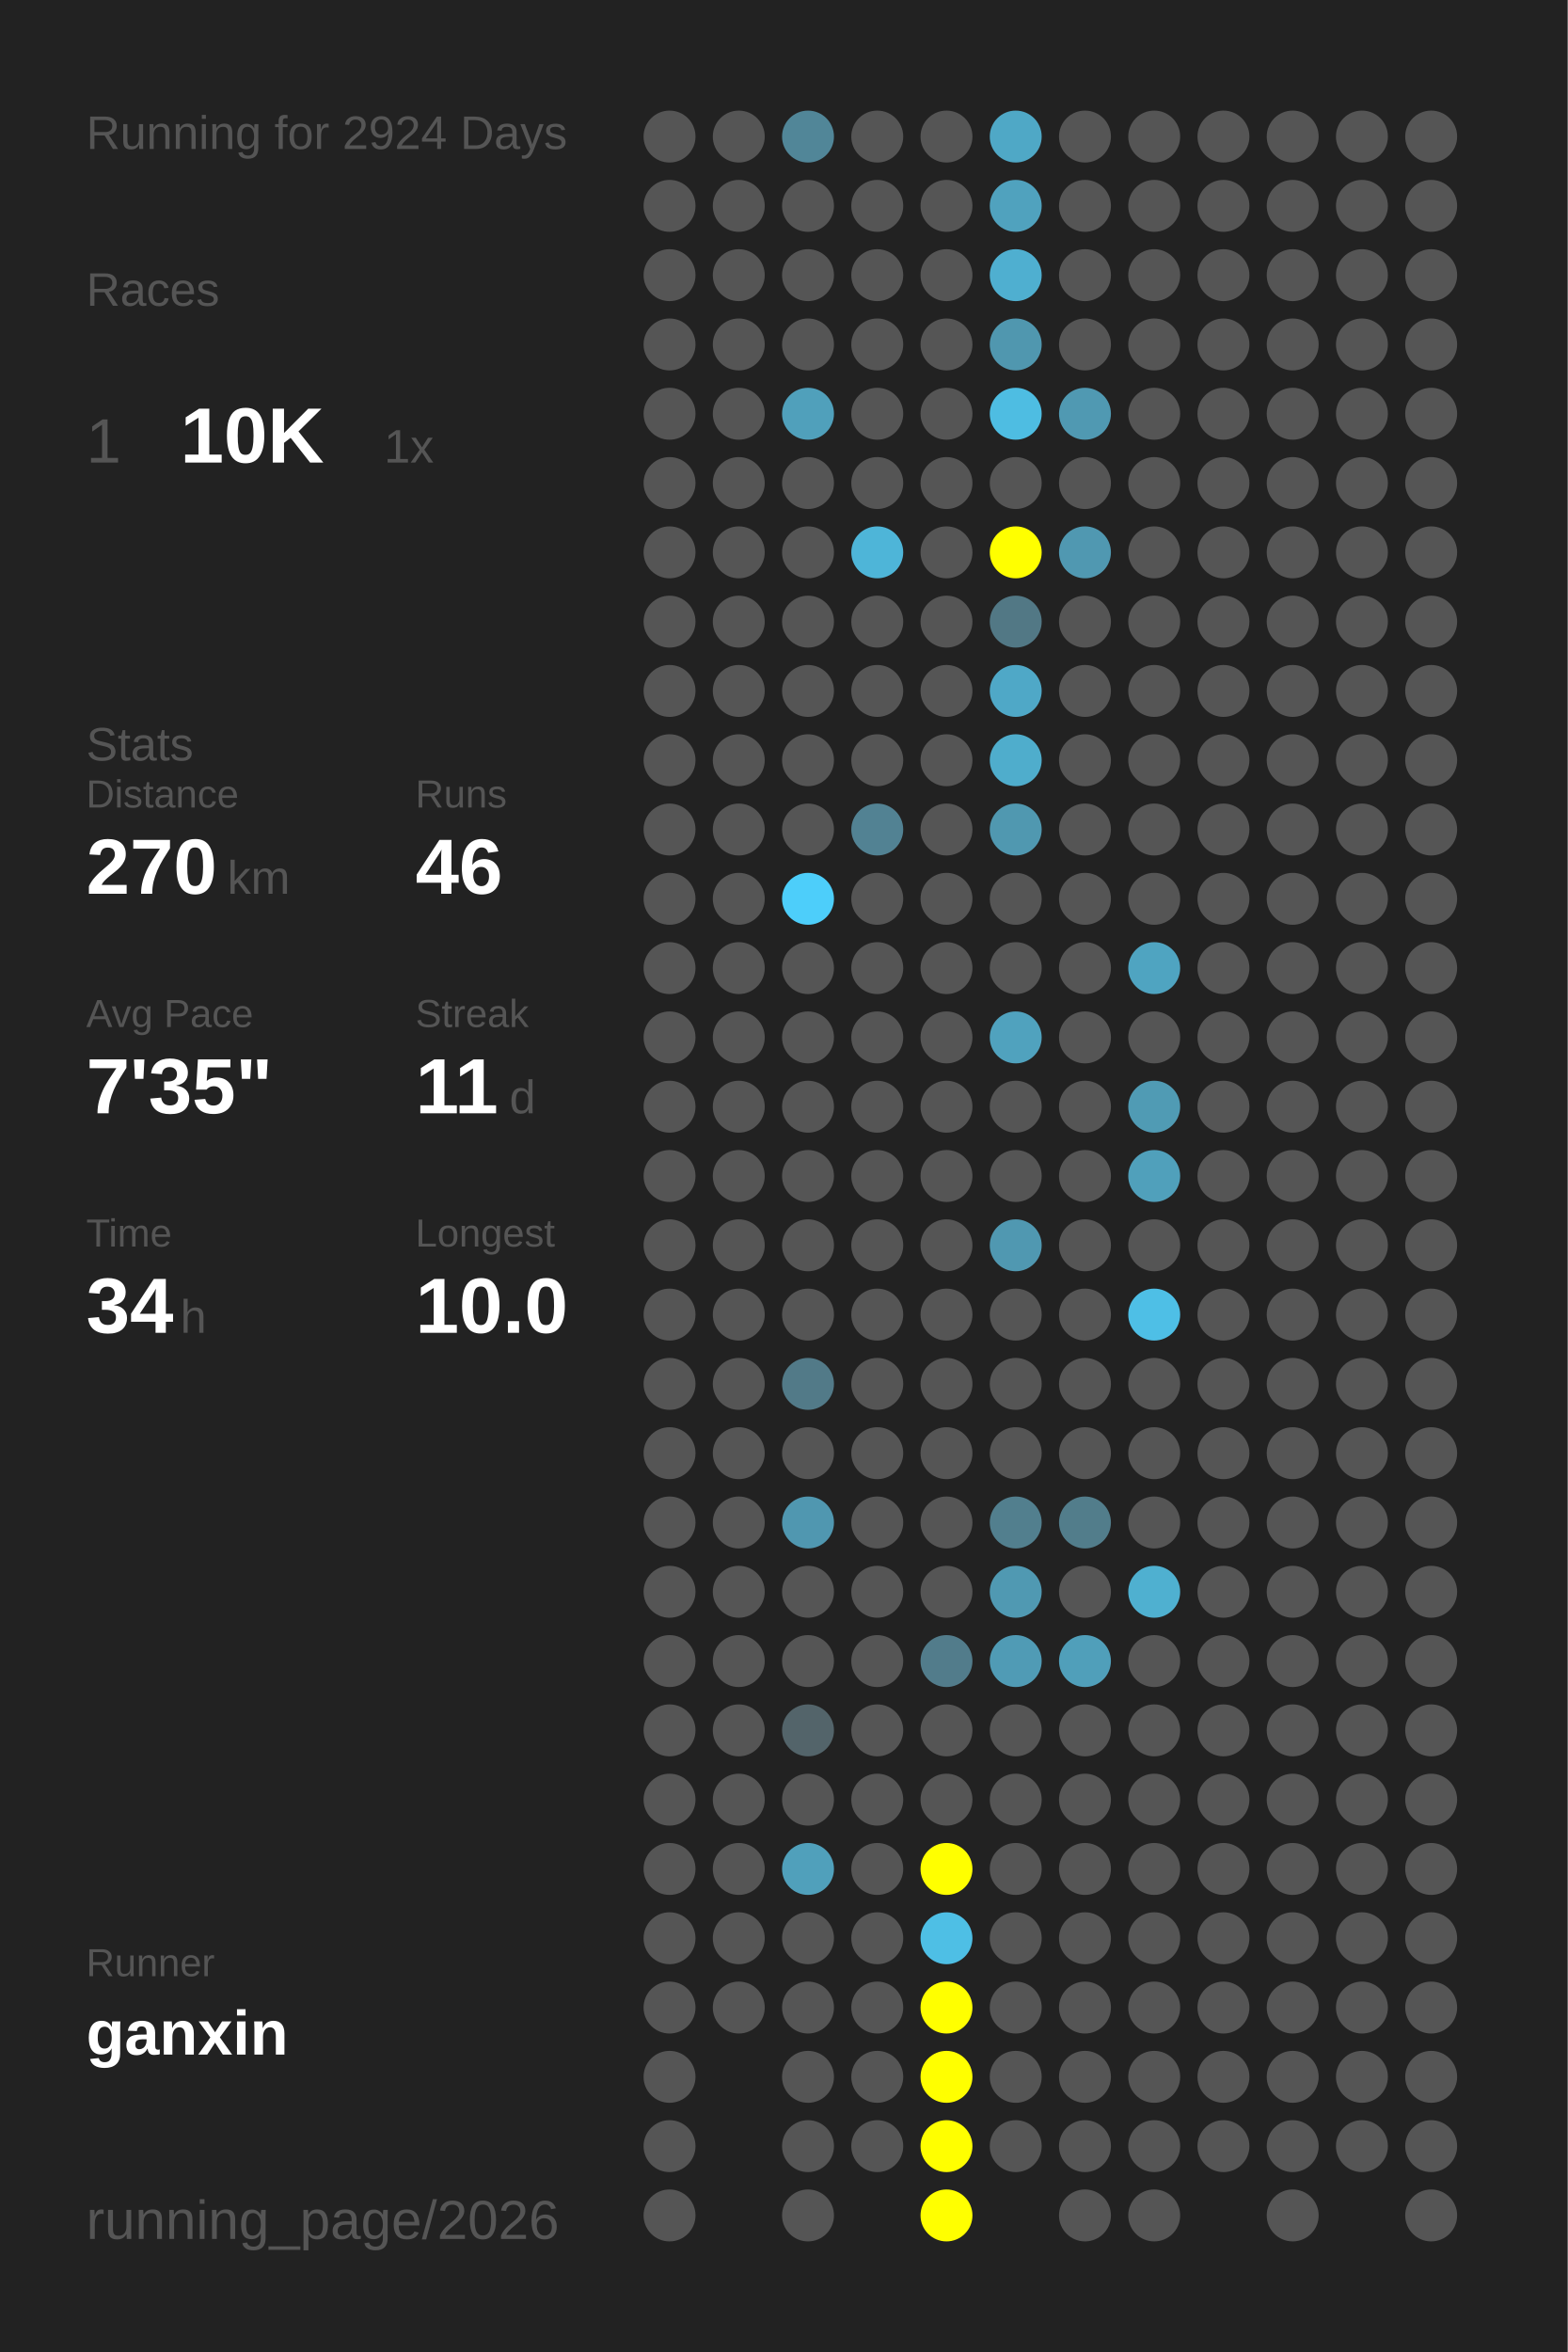
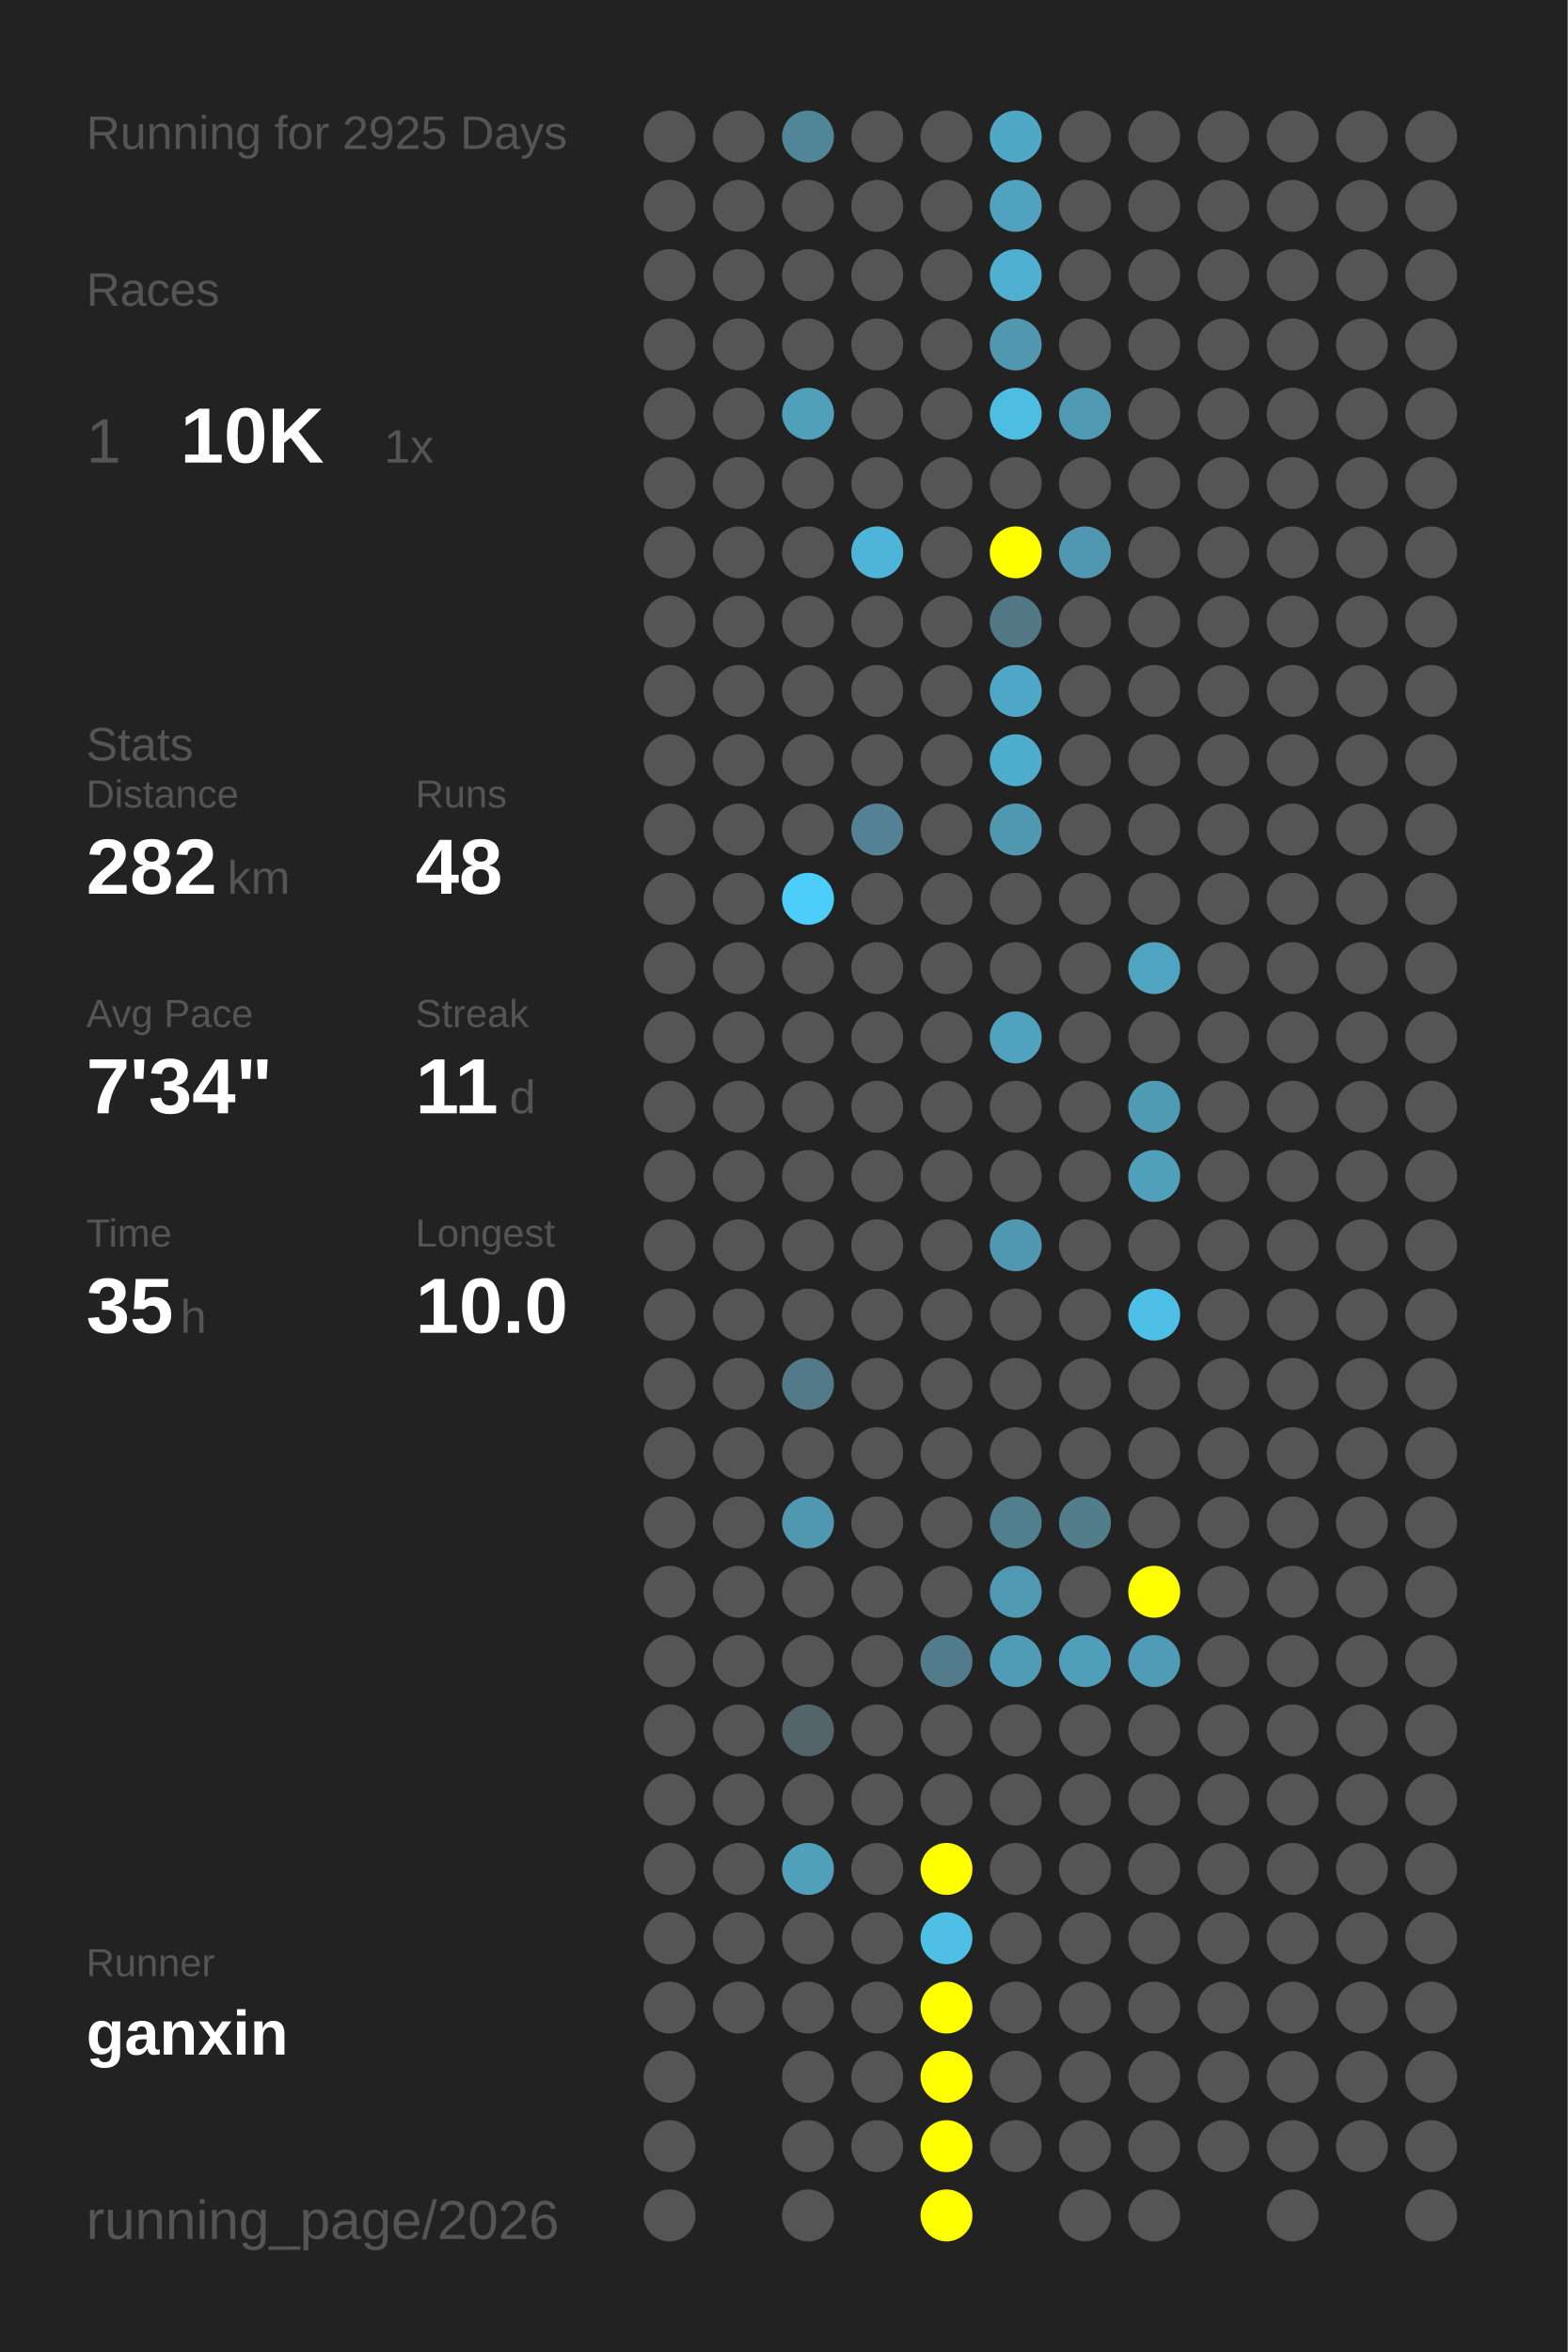
<svg xmlns="http://www.w3.org/2000/svg" baseProfile="full" height="300mm" version="1.1" viewBox="0,0,200,300" width="200mm">
  <defs />
  <rect fill="#222222" height="300" width="200" x="0" y="0" />
-   <text fill="#555555" style="font-size:6px; font-family:Arial;" x="11" y="19">Running for 2924 Days</text>
+   <text fill="#555555" style="font-size:6px; font-family:Arial;" x="11" y="19">Running for 2925 Days</text>
  <text fill="#555555" style="font-size:6px; font-family:Arial;" x="11" y="39">Races</text>
  <text fill="#555555" style="font-size:8px; font-family:Arial;" x="11" y="59">1</text>
  <text fill="#FFFFFF" style="font-size:10px; font-family:Arial; font-weight:bold;" x="23" y="59">10K</text>
  <text fill="#555555" style="font-size:6px; font-family:Arial;" x="49" y="59">1x</text>
  <text fill="#555555" style="font-size:6px; font-family:Arial;" x="11" y="97">Stats</text>
  <text fill="#555555" style="font-size:5px; font-family:Arial;" x="11" y="103">Distance</text>
-   <text fill="#FFFFFF" style="font-size:10px; font-family:Arial; font-weight:bold;" x="11" y="114">270</text>
+   <text fill="#FFFFFF" style="font-size:10px; font-family:Arial; font-weight:bold;" x="11" y="114">282</text>
  <text fill="#555555" style="font-size:6px; font-family:Arial;" x="29" y="114">km</text>
  <text fill="#555555" style="font-size:5px; font-family:Arial;" x="53" y="103">Runs</text>
-   <text fill="#FFFFFF" style="font-size:10px; font-family:Arial; font-weight:bold;" x="53" y="114">46</text>
+   <text fill="#FFFFFF" style="font-size:10px; font-family:Arial; font-weight:bold;" x="53" y="114">48</text>
  <text fill="#555555" style="font-size:5px; font-family:Arial;" x="11" y="131">Avg Pace</text>
-   <text fill="#FFFFFF" style="font-size:10px; font-family:Arial; font-weight:bold;" x="11" y="142">7'35"</text>
+   <text fill="#FFFFFF" style="font-size:10px; font-family:Arial; font-weight:bold;" x="11" y="142">7'34"</text>
  <text fill="#555555" style="font-size:5px; font-family:Arial;" x="53" y="131">Streak</text>
  <text fill="#FFFFFF" style="font-size:10px; font-family:Arial; font-weight:bold;" x="53" y="142">11</text>
  <text fill="#555555" style="font-size:6px; font-family:Arial;" x="65" y="142">d</text>
  <text fill="#555555" style="font-size:5px; font-family:Arial;" x="11" y="159">Time</text>
-   <text fill="#FFFFFF" style="font-size:10px; font-family:Arial; font-weight:bold;" x="11" y="170">34</text>
+   <text fill="#FFFFFF" style="font-size:10px; font-family:Arial; font-weight:bold;" x="11" y="170">35</text>
  <text fill="#555555" style="font-size:6px; font-family:Arial;" x="23" y="170">h</text>
  <text fill="#555555" style="font-size:5px; font-family:Arial;" x="53" y="159">Longest</text>
  <text fill="#FFFFFF" style="font-size:10px; font-family:Arial; font-weight:bold;" x="53" y="170">10.0</text>
  <text fill="#555555" style="font-size:5px; font-family:Arial;" x="11" y="252.065">Runner</text>
  <text fill="#FFFFFF" style="font-size:8px; font-family:Arial; font-weight:bold;" x="11" y="262.065">ganxin</text>
  <text fill="#555555" style="font-size:7px; font-family:Arial;" x="11" y="285.581">running_page/2026</text>
  <circle cx="85.417" cy="17.419" fill="#555555" r="3.312" />
  <circle cx="85.417" cy="26.258" fill="#555555" r="3.312" />
  <circle cx="85.417" cy="35.097" fill="#555555" r="3.312" />
  <circle cx="85.417" cy="43.935" fill="#555555" r="3.312" />
  <circle cx="85.417" cy="52.774" fill="#555555" r="3.312" />
  <circle cx="85.417" cy="61.613" fill="#555555" r="3.312" />
  <circle cx="85.417" cy="70.452" fill="#555555" r="3.312" />
  <circle cx="85.417" cy="79.29" fill="#555555" r="3.312" />
  <circle cx="85.417" cy="88.129" fill="#555555" r="3.312" />
  <circle cx="85.417" cy="96.968" fill="#555555" r="3.312" />
  <circle cx="85.417" cy="105.806" fill="#555555" r="3.312" />
  <circle cx="85.417" cy="114.645" fill="#555555" r="3.312" />
  <circle cx="85.417" cy="123.484" fill="#555555" r="3.312" />
  <circle cx="85.417" cy="132.323" fill="#555555" r="3.312" />
  <circle cx="85.417" cy="141.161" fill="#555555" r="3.312" />
  <circle cx="85.417" cy="150" fill="#555555" r="3.312" />
  <circle cx="85.417" cy="158.839" fill="#555555" r="3.312" />
  <circle cx="85.417" cy="167.677" fill="#555555" r="3.312" />
  <circle cx="85.417" cy="176.516" fill="#555555" r="3.312" />
  <circle cx="85.417" cy="185.355" fill="#555555" r="3.312" />
  <circle cx="85.417" cy="194.194" fill="#555555" r="3.312" />
  <circle cx="85.417" cy="203.032" fill="#555555" r="3.312" />
  <circle cx="85.417" cy="211.871" fill="#555555" r="3.312" />
  <circle cx="85.417" cy="220.71" fill="#555555" r="3.312" />
  <circle cx="85.417" cy="229.548" fill="#555555" r="3.312" />
  <circle cx="85.417" cy="238.387" fill="#555555" r="3.312" />
  <circle cx="85.417" cy="247.226" fill="#555555" r="3.312" />
  <circle cx="85.417" cy="256.065" fill="#555555" r="3.312" />
  <circle cx="85.417" cy="264.903" fill="#555555" r="3.312" />
  <circle cx="85.417" cy="273.742" fill="#555555" r="3.312" />
  <circle cx="85.417" cy="282.581" fill="#555555" r="3.312" />
  <circle cx="94.25" cy="17.419" fill="#555555" r="3.312" />
  <circle cx="94.25" cy="26.258" fill="#555555" r="3.312" />
  <circle cx="94.25" cy="35.097" fill="#555555" r="3.312" />
  <circle cx="94.25" cy="43.935" fill="#555555" r="3.312" />
  <circle cx="94.25" cy="52.774" fill="#555555" r="3.312" />
  <circle cx="94.25" cy="61.613" fill="#555555" r="3.312" />
  <circle cx="94.25" cy="70.452" fill="#555555" r="3.312" />
  <circle cx="94.25" cy="79.29" fill="#555555" r="3.312" />
  <circle cx="94.25" cy="88.129" fill="#555555" r="3.312" />
  <circle cx="94.25" cy="96.968" fill="#555555" r="3.312" />
  <circle cx="94.25" cy="105.806" fill="#555555" r="3.312" />
  <circle cx="94.25" cy="114.645" fill="#555555" r="3.312" />
  <circle cx="94.25" cy="123.484" fill="#555555" r="3.312" />
  <circle cx="94.25" cy="132.323" fill="#555555" r="3.312" />
  <circle cx="94.25" cy="141.161" fill="#555555" r="3.312" />
  <circle cx="94.25" cy="150" fill="#555555" r="3.312" />
  <circle cx="94.25" cy="158.839" fill="#555555" r="3.312" />
  <circle cx="94.25" cy="167.677" fill="#555555" r="3.312" />
  <circle cx="94.25" cy="176.516" fill="#555555" r="3.312" />
  <circle cx="94.25" cy="185.355" fill="#555555" r="3.312" />
  <circle cx="94.25" cy="194.194" fill="#555555" r="3.312" />
  <circle cx="94.25" cy="203.032" fill="#555555" r="3.312" />
  <circle cx="94.25" cy="211.871" fill="#555555" r="3.312" />
  <circle cx="94.25" cy="220.71" fill="#555555" r="3.312" />
  <circle cx="94.25" cy="229.548" fill="#555555" r="3.312" />
  <circle cx="94.25" cy="238.387" fill="#555555" r="3.312" />
  <circle cx="94.25" cy="247.226" fill="#555555" r="3.312" />
  <circle cx="94.25" cy="256.065" fill="#555555" r="3.312" />
  <circle cx="103.083" cy="17.419" fill="#518698" r="3.312" />
  <circle cx="103.083" cy="26.258" fill="#555555" r="3.312" />
  <circle cx="103.083" cy="35.097" fill="#555555" r="3.312" />
  <circle cx="103.083" cy="43.935" fill="#555555" r="3.312" />
  <circle cx="103.083" cy="52.774" fill="#50a0bb" r="3.312" />
  <circle cx="103.083" cy="61.613" fill="#555555" r="3.312" />
  <circle cx="103.083" cy="70.452" fill="#555555" r="3.312" />
  <circle cx="103.083" cy="79.29" fill="#555555" r="3.312" />
  <circle cx="103.083" cy="88.129" fill="#555555" r="3.312" />
  <circle cx="103.083" cy="96.968" fill="#555555" r="3.312" />
  <circle cx="103.083" cy="105.806" fill="#555555" r="3.312" />
  <circle cx="103.083" cy="114.645" fill="#4dcefa" r="3.312" />
  <circle cx="103.083" cy="123.484" fill="#555555" r="3.312" />
  <circle cx="103.083" cy="132.323" fill="#555555" r="3.312" />
  <circle cx="103.083" cy="141.161" fill="#555555" r="3.312" />
  <circle cx="103.083" cy="150" fill="#555555" r="3.312" />
  <circle cx="103.083" cy="158.839" fill="#555555" r="3.312" />
  <circle cx="103.083" cy="167.677" fill="#555555" r="3.312" />
  <circle cx="103.083" cy="176.516" fill="#527a88" r="3.312" />
  <circle cx="103.083" cy="185.355" fill="#555555" r="3.312" />
  <circle cx="103.083" cy="194.194" fill="#5097b0" r="3.312" />
  <circle cx="103.083" cy="203.032" fill="#555555" r="3.312" />
  <circle cx="103.083" cy="211.871" fill="#555555" r="3.312" />
  <circle cx="103.083" cy="220.71" fill="#53646a" r="3.312" />
  <circle cx="103.083" cy="229.548" fill="#555555" r="3.312" />
  <circle cx="103.083" cy="238.387" fill="#50a0bb" r="3.312" />
  <circle cx="103.083" cy="247.226" fill="#555555" r="3.312" />
  <circle cx="103.083" cy="256.065" fill="#555555" r="3.312" />
  <circle cx="103.083" cy="264.903" fill="#555555" r="3.312" />
  <circle cx="103.083" cy="273.742" fill="#555555" r="3.312" />
  <circle cx="103.083" cy="282.581" fill="#555555" r="3.312" />
  <circle cx="111.917" cy="17.419" fill="#555555" r="3.312" />
  <circle cx="111.917" cy="26.258" fill="#555555" r="3.312" />
  <circle cx="111.917" cy="35.097" fill="#555555" r="3.312" />
  <circle cx="111.917" cy="43.935" fill="#555555" r="3.312" />
  <circle cx="111.917" cy="52.774" fill="#555555" r="3.312" />
  <circle cx="111.917" cy="61.613" fill="#555555" r="3.312" />
  <circle cx="111.917" cy="70.452" fill="#4eb5d8" r="3.312" />
  <circle cx="111.917" cy="79.29" fill="#555555" r="3.312" />
  <circle cx="111.917" cy="88.129" fill="#555555" r="3.312" />
  <circle cx="111.917" cy="96.968" fill="#555555" r="3.312" />
  <circle cx="111.917" cy="105.806" fill="#528293" r="3.312" />
  <circle cx="111.917" cy="114.645" fill="#555555" r="3.312" />
  <circle cx="111.917" cy="123.484" fill="#555555" r="3.312" />
  <circle cx="111.917" cy="132.323" fill="#555555" r="3.312" />
  <circle cx="111.917" cy="141.161" fill="#555555" r="3.312" />
  <circle cx="111.917" cy="150" fill="#555555" r="3.312" />
  <circle cx="111.917" cy="158.839" fill="#555555" r="3.312" />
  <circle cx="111.917" cy="167.677" fill="#555555" r="3.312" />
  <circle cx="111.917" cy="176.516" fill="#555555" r="3.312" />
  <circle cx="111.917" cy="185.355" fill="#555555" r="3.312" />
  <circle cx="111.917" cy="194.194" fill="#555555" r="3.312" />
  <circle cx="111.917" cy="203.032" fill="#555555" r="3.312" />
  <circle cx="111.917" cy="211.871" fill="#555555" r="3.312" />
  <circle cx="111.917" cy="220.71" fill="#555555" r="3.312" />
  <circle cx="111.917" cy="229.548" fill="#555555" r="3.312" />
  <circle cx="111.917" cy="238.387" fill="#555555" r="3.312" />
  <circle cx="111.917" cy="247.226" fill="#555555" r="3.312" />
  <circle cx="111.917" cy="256.065" fill="#555555" r="3.312" />
  <circle cx="111.917" cy="264.903" fill="#555555" r="3.312" />
  <circle cx="111.917" cy="273.742" fill="#555555" r="3.312" />
  <circle cx="120.75" cy="17.419" fill="#555555" r="3.312" />
  <circle cx="120.75" cy="26.258" fill="#555555" r="3.312" />
  <circle cx="120.75" cy="35.097" fill="#555555" r="3.312" />
  <circle cx="120.75" cy="43.935" fill="#555555" r="3.312" />
  <circle cx="120.75" cy="52.774" fill="#555555" r="3.312" />
  <circle cx="120.75" cy="61.613" fill="#555555" r="3.312" />
  <circle cx="120.75" cy="70.452" fill="#555555" r="3.312" />
  <circle cx="120.75" cy="79.29" fill="#555555" r="3.312" />
  <circle cx="120.75" cy="88.129" fill="#555555" r="3.312" />
  <circle cx="120.75" cy="96.968" fill="#555555" r="3.312" />
  <circle cx="120.75" cy="105.806" fill="#555555" r="3.312" />
  <circle cx="120.75" cy="114.645" fill="#555555" r="3.312" />
  <circle cx="120.75" cy="123.484" fill="#555555" r="3.312" />
  <circle cx="120.75" cy="132.323" fill="#555555" r="3.312" />
  <circle cx="120.75" cy="141.161" fill="#555555" r="3.312" />
  <circle cx="120.75" cy="150" fill="#555555" r="3.312" />
  <circle cx="120.75" cy="158.839" fill="#555555" r="3.312" />
  <circle cx="120.75" cy="167.677" fill="#555555" r="3.312" />
  <circle cx="120.75" cy="176.516" fill="#555555" r="3.312" />
  <circle cx="120.75" cy="185.355" fill="#555555" r="3.312" />
  <circle cx="120.75" cy="194.194" fill="#555555" r="3.312" />
  <circle cx="120.75" cy="203.032" fill="#555555" r="3.312" />
  <circle cx="120.75" cy="211.871" fill="#527c8b" r="3.312" />
  <circle cx="120.75" cy="220.71" fill="#555555" r="3.312" />
  <circle cx="120.75" cy="229.548" fill="#555555" r="3.312" />
  <circle cx="120.75" cy="238.387" fill="#FFFF00" r="3.312" />
  <circle cx="120.75" cy="247.226" fill="#4ebfe5" r="3.312" />
  <circle cx="120.75" cy="256.065" fill="#FFFF00" r="3.312" />
  <circle cx="120.75" cy="264.903" fill="#FFFF00" r="3.312" />
  <circle cx="120.75" cy="273.742" fill="#FFFF00" r="3.312" />
  <circle cx="120.75" cy="282.581" fill="#FFFF00" r="3.312" />
  <circle cx="129.583" cy="17.419" fill="#4fa8c6" r="3.312" />
  <circle cx="129.583" cy="26.258" fill="#50a2be" r="3.312" />
  <circle cx="129.583" cy="35.097" fill="#4fafd0" r="3.312" />
  <circle cx="129.583" cy="43.935" fill="#5097af" r="3.312" />
  <circle cx="129.583" cy="52.774" fill="#4ebde2" r="3.312" />
  <circle cx="129.583" cy="61.613" fill="#555555" r="3.312" />
  <circle cx="129.583" cy="70.452" fill="#FFFF00" r="3.312" />
  <circle cx="129.583" cy="79.29" fill="#527885" r="3.312" />
  <circle cx="129.583" cy="88.129" fill="#4fa8c7" r="3.312" />
  <circle cx="129.583" cy="96.968" fill="#4fadcc" r="3.312" />
  <circle cx="129.583" cy="105.806" fill="#5098b0" r="3.312" />
  <circle cx="129.583" cy="114.645" fill="#555555" r="3.312" />
  <circle cx="129.583" cy="123.484" fill="#555555" r="3.312" />
  <circle cx="129.583" cy="132.323" fill="#50a2be" r="3.312" />
  <circle cx="129.583" cy="141.161" fill="#555555" r="3.312" />
  <circle cx="129.583" cy="150" fill="#555555" r="3.312" />
  <circle cx="129.583" cy="158.839" fill="#5098b1" r="3.312" />
  <circle cx="129.583" cy="167.677" fill="#555555" r="3.312" />
  <circle cx="129.583" cy="176.516" fill="#555555" r="3.312" />
  <circle cx="129.583" cy="185.355" fill="#555555" r="3.312" />
  <circle cx="129.583" cy="194.194" fill="#527f8e" r="3.312" />
  <circle cx="129.583" cy="203.032" fill="#5099b2" r="3.312" />
  <circle cx="129.583" cy="211.871" fill="#509bb5" r="3.312" />
  <circle cx="129.583" cy="220.71" fill="#555555" r="3.312" />
  <circle cx="129.583" cy="229.548" fill="#555555" r="3.312" />
  <circle cx="129.583" cy="238.387" fill="#555555" r="3.312" />
  <circle cx="129.583" cy="247.226" fill="#555555" r="3.312" />
  <circle cx="129.583" cy="256.065" fill="#555555" r="3.312" />
  <circle cx="129.583" cy="264.903" fill="#555555" r="3.312" />
  <circle cx="129.583" cy="273.742" fill="#555555" r="3.312" />
  <circle cx="138.417" cy="17.419" fill="#555555" r="3.312" />
  <circle cx="138.417" cy="26.258" fill="#555555" r="3.312" />
  <circle cx="138.417" cy="35.097" fill="#555555" r="3.312" />
  <circle cx="138.417" cy="43.935" fill="#555555" r="3.312" />
  <circle cx="138.417" cy="52.774" fill="#5099b2" r="3.312" />
  <circle cx="138.417" cy="61.613" fill="#555555" r="3.312" />
  <circle cx="138.417" cy="70.452" fill="#5098b1" r="3.312" />
  <circle cx="138.417" cy="79.29" fill="#555555" r="3.312" />
  <circle cx="138.417" cy="88.129" fill="#555555" r="3.312" />
  <circle cx="138.417" cy="96.968" fill="#555555" r="3.312" />
  <circle cx="138.417" cy="105.806" fill="#555555" r="3.312" />
  <circle cx="138.417" cy="114.645" fill="#555555" r="3.312" />
  <circle cx="138.417" cy="123.484" fill="#555555" r="3.312" />
  <circle cx="138.417" cy="132.323" fill="#555555" r="3.312" />
  <circle cx="138.417" cy="141.161" fill="#555555" r="3.312" />
  <circle cx="138.417" cy="150" fill="#555555" r="3.312" />
  <circle cx="138.417" cy="158.839" fill="#555555" r="3.312" />
  <circle cx="138.417" cy="167.677" fill="#555555" r="3.312" />
  <circle cx="138.417" cy="176.516" fill="#555555" r="3.312" />
  <circle cx="138.417" cy="185.355" fill="#555555" r="3.312" />
  <circle cx="138.417" cy="194.194" fill="#527d8b" r="3.312" />
  <circle cx="138.417" cy="203.032" fill="#555555" r="3.312" />
  <circle cx="138.417" cy="211.871" fill="#509fba" r="3.312" />
  <circle cx="138.417" cy="220.71" fill="#555555" r="3.312" />
  <circle cx="138.417" cy="229.548" fill="#555555" r="3.312" />
  <circle cx="138.417" cy="238.387" fill="#555555" r="3.312" />
  <circle cx="138.417" cy="247.226" fill="#555555" r="3.312" />
  <circle cx="138.417" cy="256.065" fill="#555555" r="3.312" />
  <circle cx="138.417" cy="264.903" fill="#555555" r="3.312" />
  <circle cx="138.417" cy="273.742" fill="#555555" r="3.312" />
  <circle cx="138.417" cy="282.581" fill="#555555" r="3.312" />
  <circle cx="147.25" cy="17.419" fill="#555555" r="3.312" />
  <circle cx="147.25" cy="26.258" fill="#555555" r="3.312" />
  <circle cx="147.25" cy="35.097" fill="#555555" r="3.312" />
  <circle cx="147.25" cy="43.935" fill="#555555" r="3.312" />
  <circle cx="147.25" cy="52.774" fill="#555555" r="3.312" />
  <circle cx="147.25" cy="61.613" fill="#555555" r="3.312" />
  <circle cx="147.25" cy="70.452" fill="#555555" r="3.312" />
  <circle cx="147.25" cy="79.29" fill="#555555" r="3.312" />
  <circle cx="147.25" cy="88.129" fill="#555555" r="3.312" />
  <circle cx="147.25" cy="96.968" fill="#555555" r="3.312" />
  <circle cx="147.25" cy="105.806" fill="#555555" r="3.312" />
  <circle cx="147.25" cy="114.645" fill="#555555" r="3.312" />
  <circle cx="147.25" cy="123.484" fill="#4fa4c1" r="3.312" />
  <circle cx="147.25" cy="132.323" fill="#555555" r="3.312" />
  <circle cx="147.25" cy="141.161" fill="#509bb4" r="3.312" />
  <circle cx="147.25" cy="150" fill="#50a0bb" r="3.312" />
  <circle cx="147.25" cy="158.839" fill="#555555" r="3.312" />
  <circle cx="147.25" cy="167.677" fill="#4ebfe6" r="3.312" />
  <circle cx="147.25" cy="176.516" fill="#555555" r="3.312" />
  <circle cx="147.25" cy="185.355" fill="#555555" r="3.312" />
  <circle cx="147.25" cy="194.194" fill="#555555" r="3.312" />
-   <circle cx="147.25" cy="203.032" fill="#4fb0d0" r="3.312" />
-   <circle cx="147.25" cy="211.871" fill="#555555" r="3.312" />
+   <circle cx="147.25" cy="203.032" fill="#FFFF00" r="3.312" />
+   <circle cx="147.25" cy="211.871" fill="#509bb5" r="3.312" />
  <circle cx="147.25" cy="220.71" fill="#555555" r="3.312" />
  <circle cx="147.25" cy="229.548" fill="#555555" r="3.312" />
  <circle cx="147.25" cy="238.387" fill="#555555" r="3.312" />
  <circle cx="147.25" cy="247.226" fill="#555555" r="3.312" />
  <circle cx="147.25" cy="256.065" fill="#555555" r="3.312" />
  <circle cx="147.25" cy="264.903" fill="#555555" r="3.312" />
  <circle cx="147.25" cy="273.742" fill="#555555" r="3.312" />
  <circle cx="147.25" cy="282.581" fill="#555555" r="3.312" />
  <circle cx="156.083" cy="17.419" fill="#555555" r="3.312" />
  <circle cx="156.083" cy="26.258" fill="#555555" r="3.312" />
  <circle cx="156.083" cy="35.097" fill="#555555" r="3.312" />
  <circle cx="156.083" cy="43.935" fill="#555555" r="3.312" />
  <circle cx="156.083" cy="52.774" fill="#555555" r="3.312" />
  <circle cx="156.083" cy="61.613" fill="#555555" r="3.312" />
  <circle cx="156.083" cy="70.452" fill="#555555" r="3.312" />
  <circle cx="156.083" cy="79.29" fill="#555555" r="3.312" />
  <circle cx="156.083" cy="88.129" fill="#555555" r="3.312" />
  <circle cx="156.083" cy="96.968" fill="#555555" r="3.312" />
  <circle cx="156.083" cy="105.806" fill="#555555" r="3.312" />
  <circle cx="156.083" cy="114.645" fill="#555555" r="3.312" />
  <circle cx="156.083" cy="123.484" fill="#555555" r="3.312" />
  <circle cx="156.083" cy="132.323" fill="#555555" r="3.312" />
  <circle cx="156.083" cy="141.161" fill="#555555" r="3.312" />
  <circle cx="156.083" cy="150" fill="#555555" r="3.312" />
  <circle cx="156.083" cy="158.839" fill="#555555" r="3.312" />
  <circle cx="156.083" cy="167.677" fill="#555555" r="3.312" />
  <circle cx="156.083" cy="176.516" fill="#555555" r="3.312" />
  <circle cx="156.083" cy="185.355" fill="#555555" r="3.312" />
  <circle cx="156.083" cy="194.194" fill="#555555" r="3.312" />
  <circle cx="156.083" cy="203.032" fill="#555555" r="3.312" />
  <circle cx="156.083" cy="211.871" fill="#555555" r="3.312" />
  <circle cx="156.083" cy="220.71" fill="#555555" r="3.312" />
  <circle cx="156.083" cy="229.548" fill="#555555" r="3.312" />
  <circle cx="156.083" cy="238.387" fill="#555555" r="3.312" />
  <circle cx="156.083" cy="247.226" fill="#555555" r="3.312" />
  <circle cx="156.083" cy="256.065" fill="#555555" r="3.312" />
  <circle cx="156.083" cy="264.903" fill="#555555" r="3.312" />
  <circle cx="156.083" cy="273.742" fill="#555555" r="3.312" />
  <circle cx="164.917" cy="17.419" fill="#555555" r="3.312" />
  <circle cx="164.917" cy="26.258" fill="#555555" r="3.312" />
  <circle cx="164.917" cy="35.097" fill="#555555" r="3.312" />
  <circle cx="164.917" cy="43.935" fill="#555555" r="3.312" />
  <circle cx="164.917" cy="52.774" fill="#555555" r="3.312" />
  <circle cx="164.917" cy="61.613" fill="#555555" r="3.312" />
  <circle cx="164.917" cy="70.452" fill="#555555" r="3.312" />
  <circle cx="164.917" cy="79.29" fill="#555555" r="3.312" />
  <circle cx="164.917" cy="88.129" fill="#555555" r="3.312" />
  <circle cx="164.917" cy="96.968" fill="#555555" r="3.312" />
  <circle cx="164.917" cy="105.806" fill="#555555" r="3.312" />
  <circle cx="164.917" cy="114.645" fill="#555555" r="3.312" />
  <circle cx="164.917" cy="123.484" fill="#555555" r="3.312" />
  <circle cx="164.917" cy="132.323" fill="#555555" r="3.312" />
  <circle cx="164.917" cy="141.161" fill="#555555" r="3.312" />
  <circle cx="164.917" cy="150" fill="#555555" r="3.312" />
  <circle cx="164.917" cy="158.839" fill="#555555" r="3.312" />
  <circle cx="164.917" cy="167.677" fill="#555555" r="3.312" />
  <circle cx="164.917" cy="176.516" fill="#555555" r="3.312" />
  <circle cx="164.917" cy="185.355" fill="#555555" r="3.312" />
  <circle cx="164.917" cy="194.194" fill="#555555" r="3.312" />
  <circle cx="164.917" cy="203.032" fill="#555555" r="3.312" />
  <circle cx="164.917" cy="211.871" fill="#555555" r="3.312" />
  <circle cx="164.917" cy="220.71" fill="#555555" r="3.312" />
  <circle cx="164.917" cy="229.548" fill="#555555" r="3.312" />
  <circle cx="164.917" cy="238.387" fill="#555555" r="3.312" />
  <circle cx="164.917" cy="247.226" fill="#555555" r="3.312" />
  <circle cx="164.917" cy="256.065" fill="#555555" r="3.312" />
  <circle cx="164.917" cy="264.903" fill="#555555" r="3.312" />
  <circle cx="164.917" cy="273.742" fill="#555555" r="3.312" />
  <circle cx="164.917" cy="282.581" fill="#555555" r="3.312" />
  <circle cx="173.75" cy="17.419" fill="#555555" r="3.312" />
  <circle cx="173.75" cy="26.258" fill="#555555" r="3.312" />
  <circle cx="173.75" cy="35.097" fill="#555555" r="3.312" />
  <circle cx="173.75" cy="43.935" fill="#555555" r="3.312" />
  <circle cx="173.75" cy="52.774" fill="#555555" r="3.312" />
  <circle cx="173.75" cy="61.613" fill="#555555" r="3.312" />
  <circle cx="173.75" cy="70.452" fill="#555555" r="3.312" />
  <circle cx="173.75" cy="79.29" fill="#555555" r="3.312" />
  <circle cx="173.75" cy="88.129" fill="#555555" r="3.312" />
  <circle cx="173.75" cy="96.968" fill="#555555" r="3.312" />
  <circle cx="173.75" cy="105.806" fill="#555555" r="3.312" />
  <circle cx="173.75" cy="114.645" fill="#555555" r="3.312" />
  <circle cx="173.75" cy="123.484" fill="#555555" r="3.312" />
  <circle cx="173.75" cy="132.323" fill="#555555" r="3.312" />
  <circle cx="173.75" cy="141.161" fill="#555555" r="3.312" />
  <circle cx="173.75" cy="150" fill="#555555" r="3.312" />
  <circle cx="173.75" cy="158.839" fill="#555555" r="3.312" />
  <circle cx="173.75" cy="167.677" fill="#555555" r="3.312" />
  <circle cx="173.75" cy="176.516" fill="#555555" r="3.312" />
  <circle cx="173.75" cy="185.355" fill="#555555" r="3.312" />
  <circle cx="173.75" cy="194.194" fill="#555555" r="3.312" />
  <circle cx="173.75" cy="203.032" fill="#555555" r="3.312" />
  <circle cx="173.75" cy="211.871" fill="#555555" r="3.312" />
  <circle cx="173.75" cy="220.71" fill="#555555" r="3.312" />
  <circle cx="173.75" cy="229.548" fill="#555555" r="3.312" />
  <circle cx="173.75" cy="238.387" fill="#555555" r="3.312" />
  <circle cx="173.75" cy="247.226" fill="#555555" r="3.312" />
  <circle cx="173.75" cy="256.065" fill="#555555" r="3.312" />
  <circle cx="173.75" cy="264.903" fill="#555555" r="3.312" />
  <circle cx="173.75" cy="273.742" fill="#555555" r="3.312" />
  <circle cx="182.583" cy="17.419" fill="#555555" r="3.312" />
  <circle cx="182.583" cy="26.258" fill="#555555" r="3.312" />
  <circle cx="182.583" cy="35.097" fill="#555555" r="3.312" />
  <circle cx="182.583" cy="43.935" fill="#555555" r="3.312" />
  <circle cx="182.583" cy="52.774" fill="#555555" r="3.312" />
  <circle cx="182.583" cy="61.613" fill="#555555" r="3.312" />
  <circle cx="182.583" cy="70.452" fill="#555555" r="3.312" />
  <circle cx="182.583" cy="79.29" fill="#555555" r="3.312" />
  <circle cx="182.583" cy="88.129" fill="#555555" r="3.312" />
  <circle cx="182.583" cy="96.968" fill="#555555" r="3.312" />
  <circle cx="182.583" cy="105.806" fill="#555555" r="3.312" />
  <circle cx="182.583" cy="114.645" fill="#555555" r="3.312" />
  <circle cx="182.583" cy="123.484" fill="#555555" r="3.312" />
  <circle cx="182.583" cy="132.323" fill="#555555" r="3.312" />
  <circle cx="182.583" cy="141.161" fill="#555555" r="3.312" />
  <circle cx="182.583" cy="150" fill="#555555" r="3.312" />
  <circle cx="182.583" cy="158.839" fill="#555555" r="3.312" />
  <circle cx="182.583" cy="167.677" fill="#555555" r="3.312" />
  <circle cx="182.583" cy="176.516" fill="#555555" r="3.312" />
  <circle cx="182.583" cy="185.355" fill="#555555" r="3.312" />
  <circle cx="182.583" cy="194.194" fill="#555555" r="3.312" />
  <circle cx="182.583" cy="203.032" fill="#555555" r="3.312" />
  <circle cx="182.583" cy="211.871" fill="#555555" r="3.312" />
  <circle cx="182.583" cy="220.71" fill="#555555" r="3.312" />
  <circle cx="182.583" cy="229.548" fill="#555555" r="3.312" />
  <circle cx="182.583" cy="238.387" fill="#555555" r="3.312" />
  <circle cx="182.583" cy="247.226" fill="#555555" r="3.312" />
  <circle cx="182.583" cy="256.065" fill="#555555" r="3.312" />
  <circle cx="182.583" cy="264.903" fill="#555555" r="3.312" />
  <circle cx="182.583" cy="273.742" fill="#555555" r="3.312" />
  <circle cx="182.583" cy="282.581" fill="#555555" r="3.312" />
</svg>
